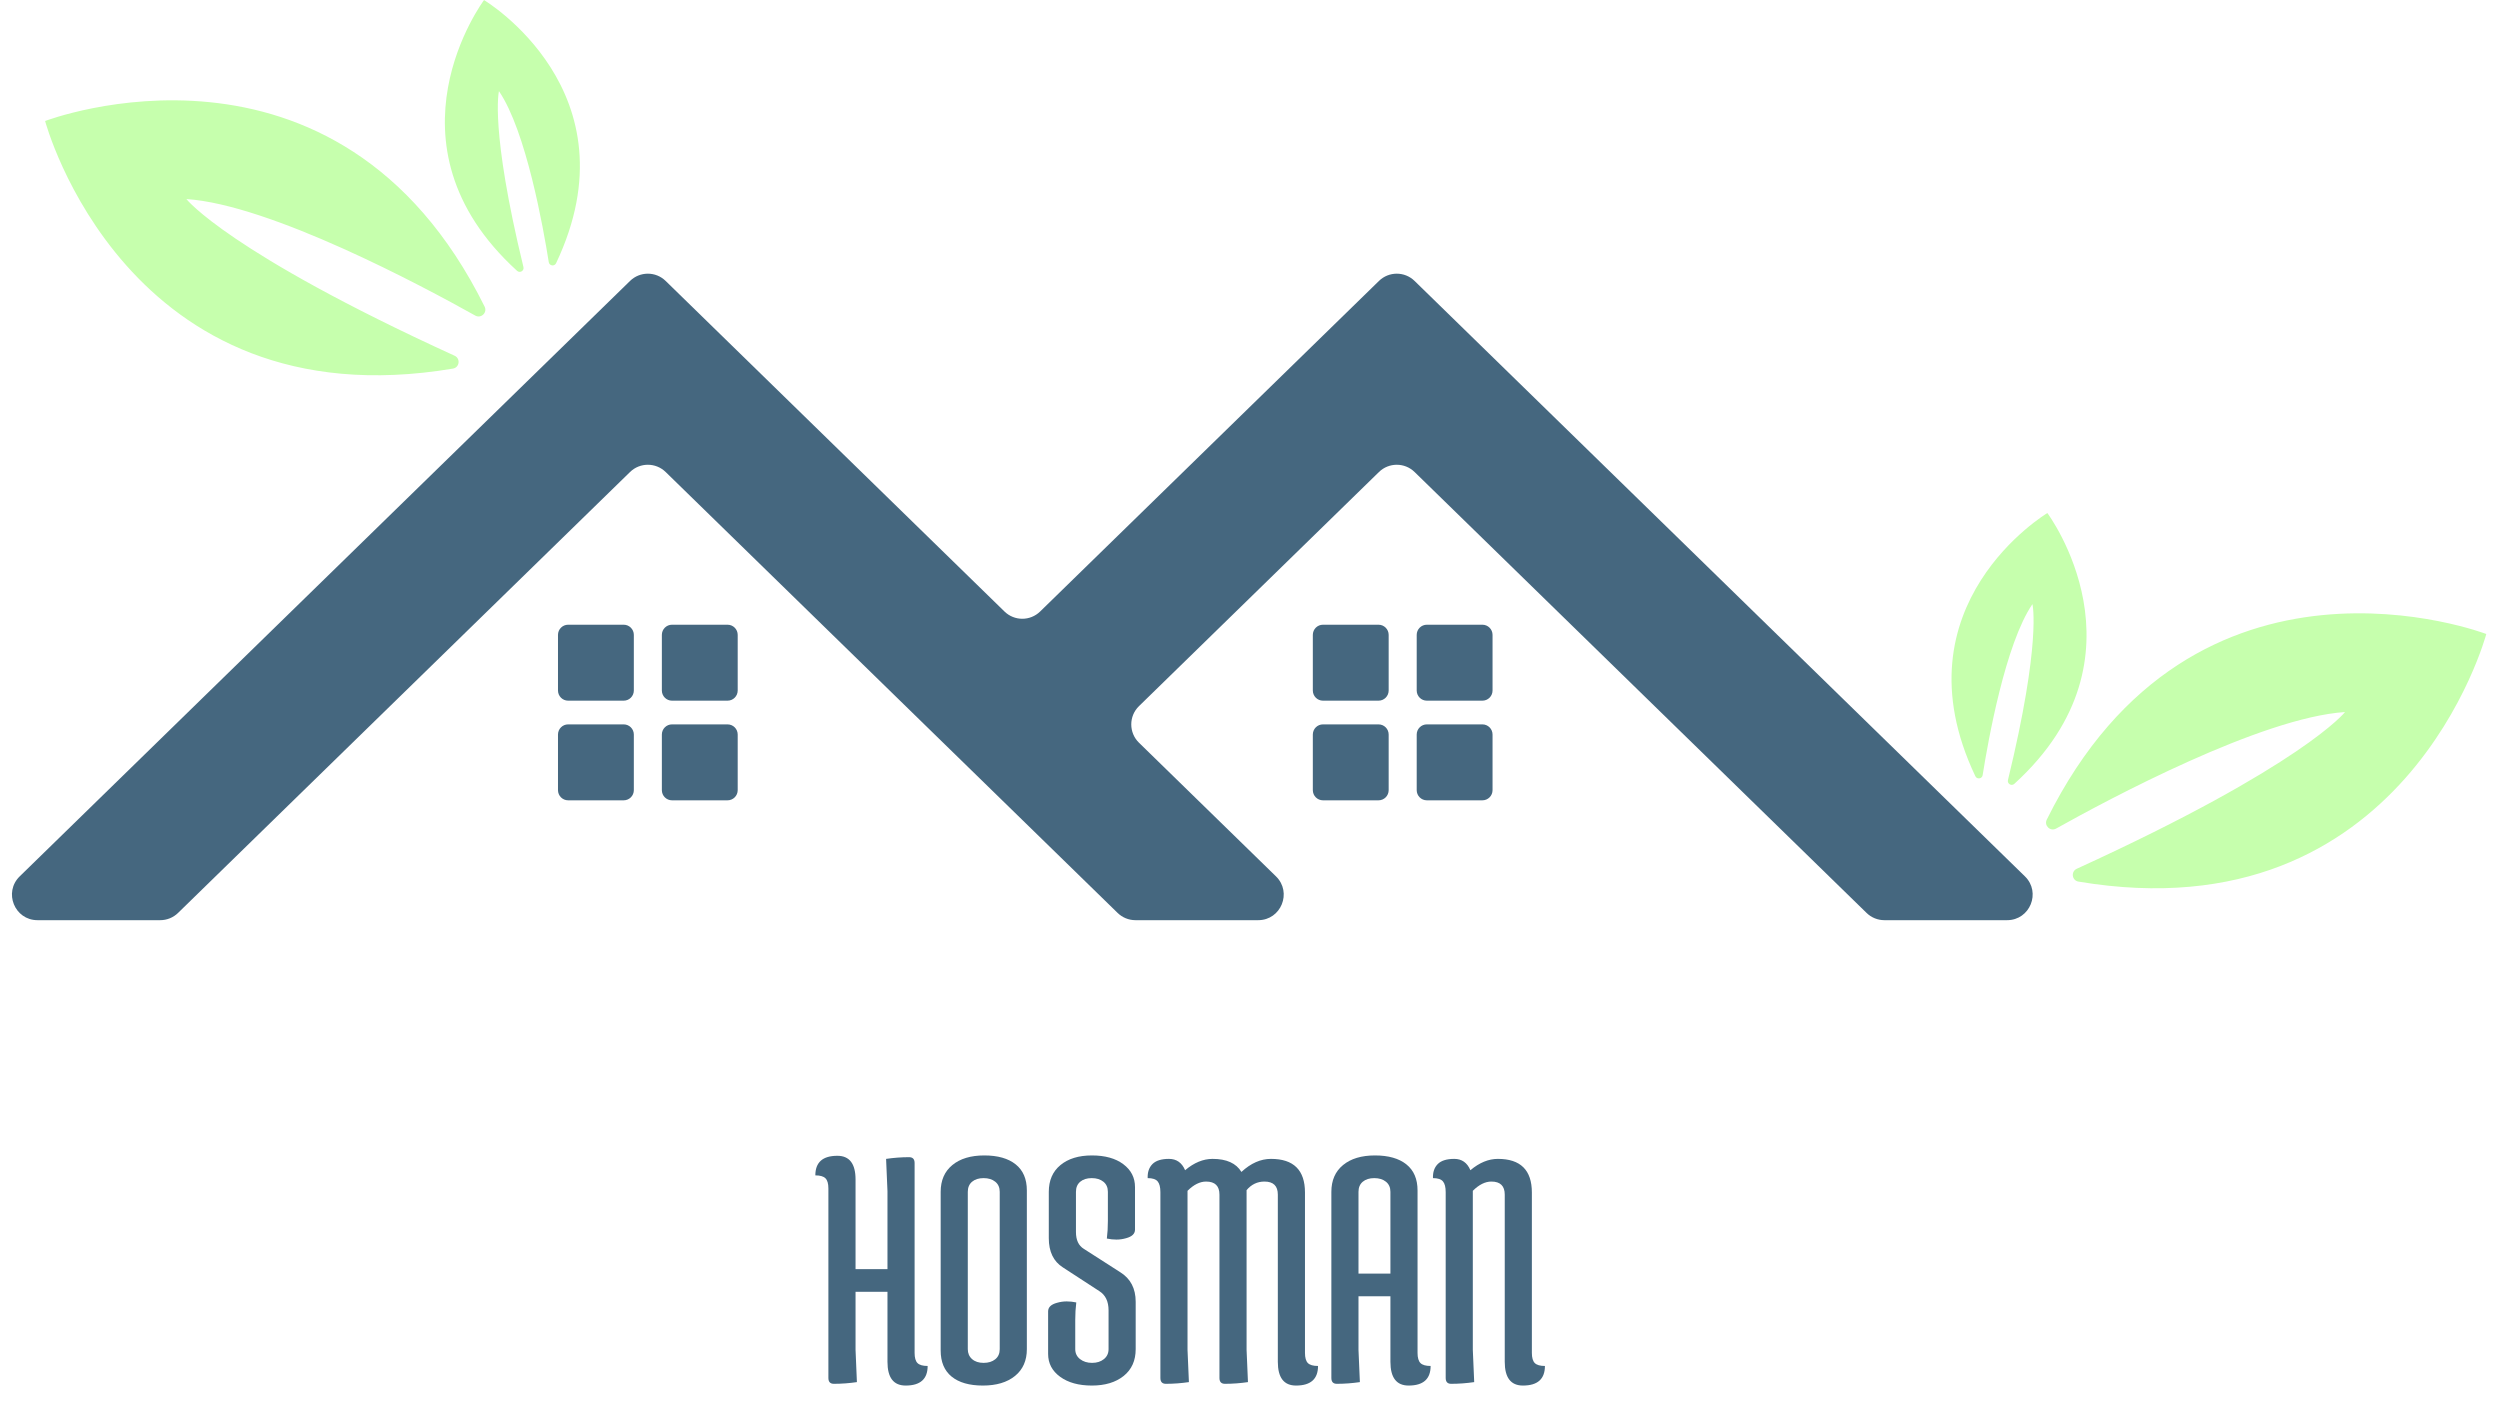
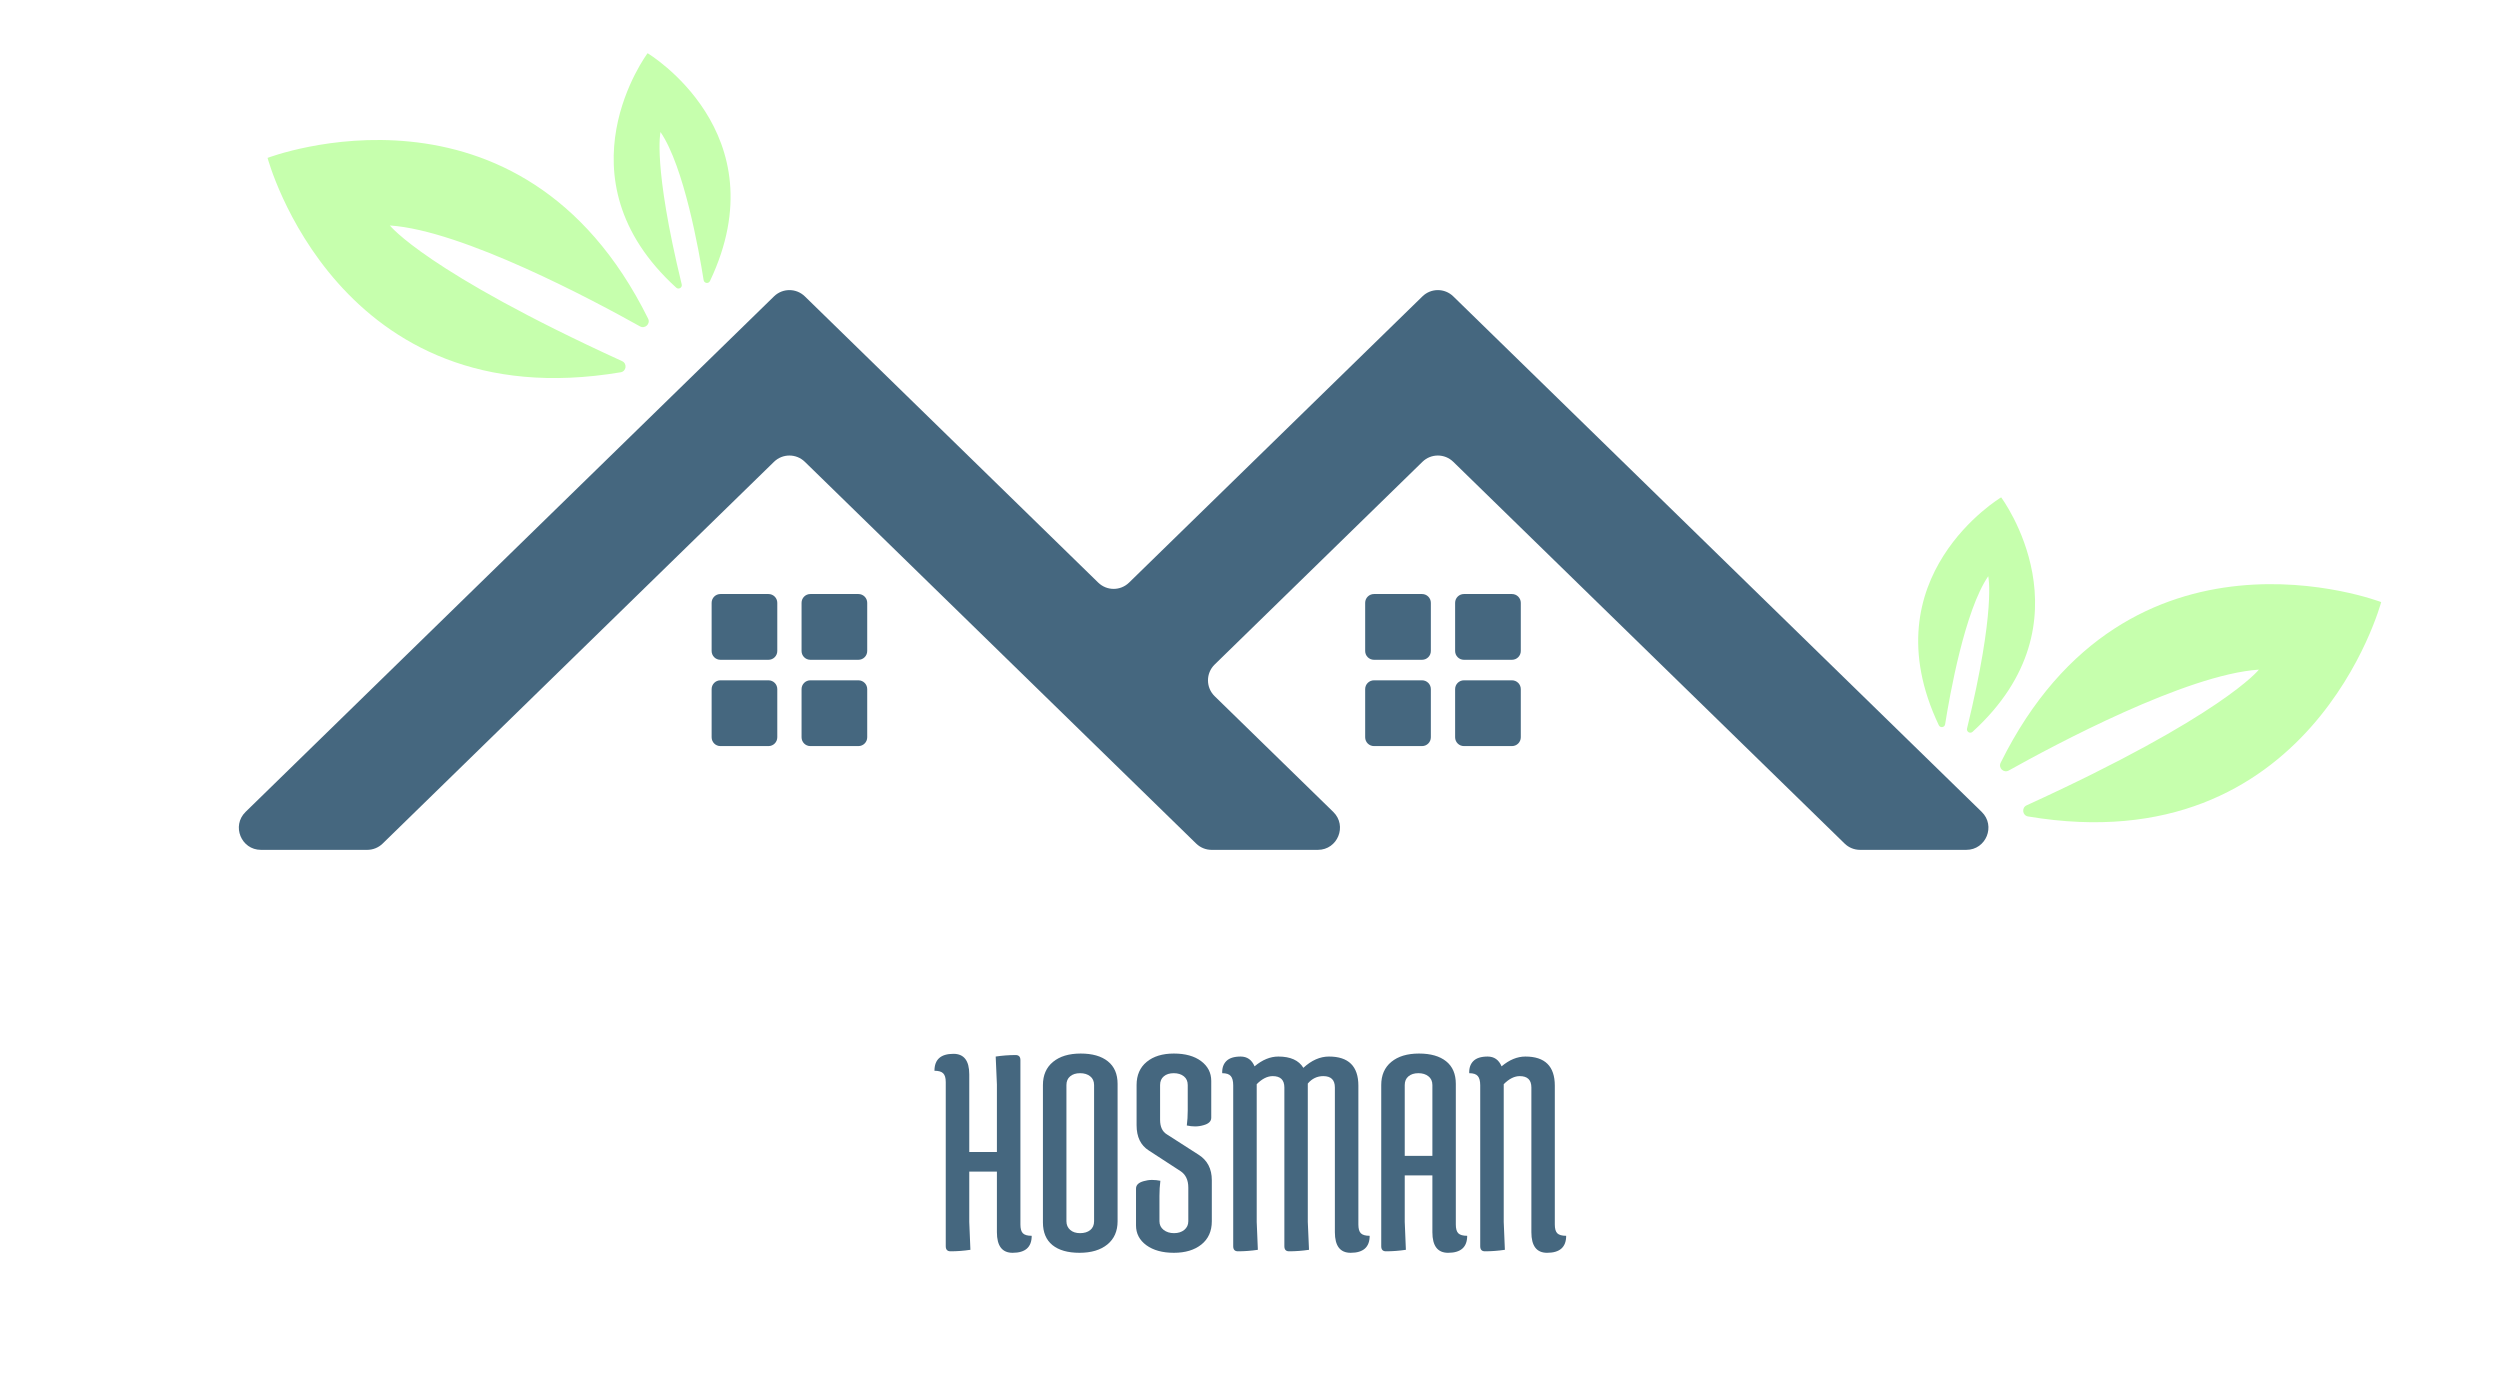
- <svg xmlns="http://www.w3.org/2000/svg" width="1920" zoomAndPan="magnify" viewBox="0 0 1440 810" height="1080" preserveAspectRatio="xMidYMid meet" version="1.0">
+ <svg xmlns="http://www.w3.org/2000/svg" width="729" zoomAndPan="magnify" viewBox="0 0 546.75 302.25" height="403" preserveAspectRatio="xMidYMid meet" version="1.0">
  <defs>
    <g />
-     <clipPath id="3ed613ddba">
-       <path d="M 25 0 L 1432.789 0 L 1432.789 512 L 25 512 Z M 25 0 " clip-rule="nonzero" />
+     <clipPath id="f8104dc8c7">
+       <path d="M 58 11.621 L 520.992 11.621 L 520.992 180 L 58 180 Z M 58 11.621 " clip-rule="nonzero" />
    </clipPath>
  </defs>
-   <g clip-path="url(#3ed613ddba)">
-     <path fill="#c6ffad" d="M 1142.008 446.488 C 1145.121 426.832 1155.07 370.793 1170.691 347.973 C 1170.691 347.973 1175.949 369.582 1156.582 449.312 C 1156.062 451.449 1158.621 452.98 1160.242 451.504 C 1241.027 377.965 1179.281 295.52 1179.281 295.52 C 1179.281 295.52 1090.902 348.344 1137.797 447.094 C 1138.73 449.066 1141.664 448.652 1142.008 446.488 Z M 1184.332 477.25 C 1214.699 460.254 1302.48 413.312 1350.742 410.133 C 1350.742 410.133 1326.75 440.77 1196.223 500.406 C 1192.73 502.004 1193.391 507.172 1197.188 507.801 C 1385.676 539.473 1432.102 365.188 1432.102 365.188 C 1432.102 365.188 1263.844 300.602 1178.938 472.109 C 1177.246 475.539 1180.988 479.121 1184.332 477.25 Z M 320.297 151.617 C 367.191 52.867 278.805 0.043 278.805 0.043 C 278.805 0.043 217.066 82.488 297.848 156.012 C 299.473 157.488 302.027 155.973 301.504 153.836 C 282.133 74.094 287.395 52.496 287.395 52.496 C 303.016 75.305 312.973 131.344 316.086 151 C 316.426 153.16 319.355 153.59 320.297 151.617 Z M 273.758 181.773 C 243.391 164.781 155.605 117.824 107.355 114.656 C 107.355 114.656 131.336 145.277 261.867 204.91 C 265.363 206.512 264.691 211.68 260.902 212.312 C 72.418 243.996 25.984 69.695 25.984 69.695 C 25.984 69.695 194.242 5.129 279.148 176.633 C 280.848 180.066 277.094 183.637 273.758 181.773 " fill-opacity="1" fill-rule="nonzero" />
+   <g clip-path="url(#f8104dc8c7)">
+     <path fill="#c6ffad" d="M 425.398 158.402 C 426.422 151.938 429.695 133.516 434.828 126.016 C 434.828 126.016 436.559 133.117 430.191 159.328 C 430.02 160.031 430.859 160.535 431.395 160.051 C 457.953 135.875 437.652 108.77 437.652 108.77 C 437.652 108.77 408.598 126.137 424.016 158.602 C 424.324 159.25 425.285 159.113 425.398 158.402 Z M 439.312 168.512 C 449.297 162.926 478.156 147.496 494.02 146.449 C 494.02 146.449 486.133 156.52 443.223 176.125 C 442.074 176.652 442.293 178.352 443.539 178.559 C 505.504 188.969 520.766 131.676 520.766 131.676 C 520.766 131.676 465.453 110.441 437.539 166.824 C 436.984 167.949 438.215 169.129 439.312 168.512 Z M 155.27 61.465 C 170.684 29 141.629 11.637 141.629 11.637 C 141.629 11.637 121.332 38.738 147.887 62.91 C 148.422 63.395 149.262 62.898 149.09 62.195 C 142.723 35.98 144.453 28.879 144.453 28.879 C 149.586 36.379 152.859 54.801 153.883 61.262 C 153.996 61.973 154.957 62.113 155.27 61.465 Z M 139.969 71.379 C 129.984 65.793 101.129 50.355 85.266 49.312 C 85.266 49.312 93.148 59.379 136.059 78.984 C 137.211 79.512 136.988 81.211 135.742 81.418 C 73.781 91.832 58.516 34.531 58.516 34.531 C 58.516 34.531 113.828 13.309 141.742 69.688 C 142.301 70.816 141.066 71.988 139.969 71.379 " fill-opacity="1" fill-rule="nonzero" />
  </g>
-   <path fill="#45677f" d="M 859.707 455.129 L 859.707 423.102 C 859.707 419.859 857.078 417.242 853.859 417.242 L 821.867 417.242 C 818.637 417.242 816.02 419.859 816.02 423.102 L 816.02 455.129 C 816.02 458.367 818.637 460.984 821.867 460.984 L 853.859 460.984 C 857.078 460.984 859.707 458.367 859.707 455.129 Z M 799.871 455.129 L 799.871 423.102 C 799.871 419.859 797.258 417.242 794.023 417.242 L 762.035 417.242 C 758.801 417.242 756.188 419.859 756.188 423.102 L 756.188 455.129 C 756.188 458.367 758.801 460.984 762.035 460.984 L 794.023 460.984 C 797.258 460.984 799.871 458.367 799.871 455.129 Z M 859.707 397.727 L 859.707 365.695 C 859.707 362.461 857.078 359.836 853.859 359.836 L 821.867 359.836 C 818.637 359.836 816.02 362.461 816.02 365.695 L 816.02 397.727 C 816.02 400.965 818.637 403.586 821.867 403.586 L 853.859 403.586 C 857.078 403.586 859.707 400.965 859.707 397.727 Z M 799.871 397.727 L 799.871 365.695 C 799.871 362.461 797.258 359.836 794.023 359.836 L 762.035 359.836 C 758.801 359.836 756.188 362.461 756.188 365.695 L 756.188 397.727 C 756.188 400.965 758.801 403.586 762.035 403.586 L 794.023 403.586 C 797.258 403.586 799.871 400.965 799.871 397.727 Z M 424.914 455.129 L 424.914 423.102 C 424.914 419.859 422.297 417.242 419.062 417.242 L 387.074 417.242 C 383.848 417.242 381.23 419.859 381.23 423.102 L 381.23 455.129 C 381.23 458.367 383.848 460.984 387.074 460.984 L 419.062 460.984 C 422.297 460.984 424.914 458.367 424.914 455.129 Z M 365.09 455.129 L 365.09 423.102 C 365.09 419.859 362.469 417.242 359.238 417.242 L 327.246 417.242 C 324.023 417.242 321.402 419.859 321.402 423.102 L 321.402 455.129 C 321.402 458.367 324.023 460.984 327.246 460.984 L 359.238 460.984 C 362.469 460.984 365.09 458.367 365.09 455.129 Z M 424.914 397.727 L 424.914 365.695 C 424.914 362.461 422.297 359.836 419.062 359.836 L 387.074 359.836 C 383.848 359.836 381.23 362.461 381.23 365.695 L 381.23 397.727 C 381.23 400.965 383.848 403.586 387.074 403.586 L 419.062 403.586 C 422.297 403.586 424.914 400.965 424.914 397.727 Z M 365.09 397.727 L 365.09 365.695 C 365.09 362.461 362.469 359.836 359.238 359.836 L 327.246 359.836 C 324.023 359.836 321.402 362.461 321.402 365.695 L 321.402 397.727 C 321.402 400.965 324.023 403.586 327.246 403.586 L 359.238 403.586 C 362.469 403.586 365.09 400.965 365.09 397.727 Z M 814.793 161.816 L 1166.355 504.785 C 1175.789 513.992 1169.277 530.02 1156.105 530.02 L 1085.379 530.02 C 1081.559 530.02 1077.879 528.52 1075.145 525.844 L 814.793 271.867 C 809.082 266.312 799.996 266.312 794.285 271.867 L 656.047 406.738 C 650.133 412.5 650.133 422.023 656.047 427.801 L 734.961 504.785 C 744.406 513.992 737.895 530.02 724.723 530.02 L 654 530.02 C 650.172 530.02 646.492 528.52 643.75 525.844 L 588.848 472.285 L 532.445 417.27 L 383.406 271.867 C 377.703 266.312 368.609 266.312 362.91 271.867 L 102.559 525.844 C 99.816 528.52 96.141 530.02 92.312 530.02 L 21.594 530.02 C 8.422 530.02 1.91 513.992 11.352 504.785 L 362.91 161.816 C 368.609 156.25 377.703 156.25 383.406 161.816 L 578.605 352.246 C 584.305 357.797 593.395 357.797 599.094 352.246 L 794.285 161.816 C 799.996 156.25 809.082 156.25 814.793 161.816 " fill-opacity="1" fill-rule="nonzero" />
+   <path fill="#45677f" d="M 332.598 161.242 L 332.598 150.711 C 332.598 149.648 331.73 148.785 330.672 148.785 L 320.156 148.785 C 319.094 148.785 318.234 149.648 318.234 150.711 L 318.234 161.242 C 318.234 162.309 319.094 163.168 320.156 163.168 L 330.672 163.168 C 331.73 163.168 332.598 162.309 332.598 161.242 Z M 312.926 161.242 L 312.926 150.711 C 312.926 149.648 312.066 148.785 311.004 148.785 L 300.488 148.785 C 299.422 148.785 298.562 149.648 298.562 150.711 L 298.562 161.242 C 298.562 162.309 299.422 163.168 300.488 163.168 L 311.004 163.168 C 312.066 163.168 312.926 162.309 312.926 161.242 Z M 332.598 142.371 L 332.598 131.84 C 332.598 130.777 331.73 129.914 330.672 129.914 L 320.156 129.914 C 319.094 129.914 318.234 130.777 318.234 131.84 L 318.234 142.371 C 318.234 143.434 319.094 144.297 320.156 144.297 L 330.672 144.297 C 331.73 144.297 332.598 143.434 332.598 142.371 Z M 312.926 142.371 L 312.926 131.84 C 312.926 130.777 312.066 129.914 311.004 129.914 L 300.488 129.914 C 299.422 129.914 298.562 130.777 298.562 131.84 L 298.562 142.371 C 298.562 143.434 299.422 144.297 300.488 144.297 L 311.004 144.297 C 312.066 144.297 312.926 143.434 312.926 142.371 Z M 189.66 161.242 L 189.66 150.711 C 189.66 149.648 188.801 148.785 187.738 148.785 L 177.219 148.785 C 176.16 148.785 175.301 149.648 175.301 150.711 L 175.301 161.242 C 175.301 162.309 176.16 163.168 177.219 163.168 L 187.738 163.168 C 188.801 163.168 189.66 162.309 189.66 161.242 Z M 169.992 161.242 L 169.992 150.711 C 169.992 149.648 169.133 148.785 168.07 148.785 L 157.555 148.785 C 156.492 148.785 155.633 149.648 155.633 150.711 L 155.633 161.242 C 155.633 162.309 156.492 163.168 157.555 163.168 L 168.07 163.168 C 169.133 163.168 169.992 162.309 169.992 161.242 Z M 189.66 142.371 L 189.66 131.84 C 189.66 130.777 188.801 129.914 187.738 129.914 L 177.219 129.914 C 176.16 129.914 175.301 130.777 175.301 131.84 L 175.301 142.371 C 175.301 143.434 176.16 144.297 177.219 144.297 L 187.738 144.297 C 188.801 144.297 189.66 143.434 189.66 142.371 Z M 169.992 142.371 L 169.992 131.84 C 169.992 130.777 169.133 129.914 168.07 129.914 L 157.555 129.914 C 156.492 129.914 155.633 130.777 155.633 131.84 L 155.633 142.371 C 155.633 143.434 156.492 144.297 157.555 144.297 L 168.07 144.297 C 169.133 144.297 169.992 143.434 169.992 142.371 Z M 317.828 64.816 L 433.406 177.566 C 436.504 180.594 434.363 185.863 430.035 185.863 L 406.785 185.863 C 405.527 185.863 404.316 185.367 403.418 184.488 L 317.828 100.996 C 315.953 99.168 312.965 99.168 311.09 100.996 L 265.645 145.332 C 263.699 147.227 263.699 150.359 265.645 152.258 L 291.586 177.566 C 294.691 180.594 292.551 185.863 288.219 185.863 L 264.969 185.863 C 263.711 185.863 262.504 185.367 261.602 184.488 L 243.551 166.883 L 225.012 148.797 L 176.016 100.996 C 174.141 99.168 171.152 99.168 169.277 100.996 L 83.688 184.488 C 82.789 185.367 81.578 185.863 80.32 185.863 L 57.07 185.863 C 52.742 185.863 50.602 180.594 53.703 177.566 L 169.277 64.816 C 171.152 62.988 174.141 62.988 176.016 64.816 L 240.184 127.418 C 242.059 129.246 245.047 129.246 246.922 127.418 L 311.09 64.816 C 312.965 62.988 315.953 62.988 317.828 64.816 " fill-opacity="1" fill-rule="nonzero" />
  <g fill="#45677f" fill-opacity="1">
-     <g transform="translate(468.6541, 796.0949)">
+     <g transform="translate(204.0396, 273.3316)">
      <g>
-         <path d="M 8.5 -2.375 L 8.5 -111.562 C 8.5 -114.332 7.938 -116.273 6.812 -117.391 C 5.695 -118.516 3.754 -119.078 0.984 -119.078 C 0.984 -126.598 5.207 -130.359 13.656 -130.359 C 20.645 -130.359 24.141 -125.805 24.141 -116.703 L 24.141 -65.078 L 42.531 -65.078 L 42.531 -109.984 L 41.734 -128.578 C 46.223 -129.234 50.641 -129.562 54.984 -129.562 C 57.098 -129.562 58.156 -128.441 58.156 -126.203 L 58.156 -16.812 C 58.156 -14.039 58.711 -12.094 59.828 -10.969 C 60.953 -9.852 62.898 -9.297 65.672 -9.297 C 65.672 -1.773 61.453 1.984 53.016 1.984 C 46.023 1.984 42.531 -2.566 42.531 -11.672 L 42.531 -52.031 L 24.141 -52.031 L 24.141 -18.594 L 24.922 0 C 20.441 0.656 16.023 0.984 11.672 0.984 C 9.555 0.984 8.5 -0.133 8.5 -2.375 Z M 8.5 -2.375 " />
+         <path d="M 2.797 -0.781 L 2.797 -36.672 C 2.797 -37.586 2.609 -38.227 2.234 -38.594 C 1.867 -38.969 1.234 -39.156 0.328 -39.156 C 0.328 -41.625 1.711 -42.859 4.484 -42.859 C 6.785 -42.859 7.938 -41.363 7.938 -38.375 L 7.938 -21.391 L 13.984 -21.391 L 13.984 -36.156 L 13.719 -42.266 C 15.195 -42.484 16.648 -42.594 18.078 -42.594 C 18.773 -42.594 19.125 -42.223 19.125 -41.484 L 19.125 -5.531 C 19.125 -4.613 19.305 -3.973 19.672 -3.609 C 20.035 -3.242 20.676 -3.062 21.594 -3.062 C 21.594 -0.582 20.203 0.656 17.422 0.656 C 15.129 0.656 13.984 -0.844 13.984 -3.844 L 13.984 -17.109 L 7.938 -17.109 L 7.938 -6.109 L 8.188 0 C 6.719 0.219 5.27 0.328 3.844 0.328 C 3.145 0.328 2.797 -0.039 2.797 -0.781 Z M 2.797 -0.781 " />
      </g>
    </g>
  </g>
  <g fill="#45677f" fill-opacity="1">
-     <g transform="translate(535.2956, 796.0949)">
+     <g transform="translate(225.9475, 273.3316)">
      <g>
-         <path d="M 6.531 -18.203 L 6.531 -109.594 C 6.531 -116.188 8.77 -121.328 13.25 -125.016 C 17.738 -128.711 23.875 -130.562 31.656 -130.562 C 39.438 -130.562 45.469 -128.844 49.75 -125.406 C 54.031 -121.977 56.172 -116.969 56.172 -110.375 L 56.172 -18.984 C 56.172 -12.391 53.895 -7.242 49.344 -3.547 C 44.801 0.141 38.641 1.984 30.859 1.984 C 23.078 1.984 17.078 0.27 12.859 -3.156 C 8.641 -6.594 6.531 -11.609 6.531 -18.203 Z M 22.156 -109.594 L 22.156 -18.984 C 22.156 -16.609 22.977 -14.695 24.625 -13.25 C 26.27 -11.801 28.477 -11.078 31.25 -11.078 C 34.02 -11.078 36.258 -11.77 37.969 -13.156 C 39.688 -14.539 40.547 -16.484 40.547 -18.984 L 40.547 -109.594 C 40.547 -112.094 39.688 -114.035 37.969 -115.422 C 36.258 -116.805 34.02 -117.5 31.25 -117.5 C 28.477 -117.5 26.27 -116.805 24.625 -115.422 C 22.977 -114.035 22.156 -112.094 22.156 -109.594 Z M 22.156 -109.594 " />
+         <path d="M 2.141 -5.984 L 2.141 -36.031 C 2.141 -38.195 2.875 -39.883 4.344 -41.094 C 5.82 -42.312 7.836 -42.922 10.391 -42.922 C 12.953 -42.922 14.938 -42.352 16.344 -41.219 C 17.758 -40.094 18.469 -38.445 18.469 -36.281 L 18.469 -6.25 C 18.469 -4.07 17.719 -2.375 16.219 -1.156 C 14.727 0.051 12.703 0.656 10.141 0.656 C 7.586 0.656 5.613 0.094 4.219 -1.031 C 2.832 -2.164 2.141 -3.816 2.141 -5.984 Z M 7.281 -36.031 L 7.281 -6.25 C 7.281 -5.469 7.551 -4.836 8.094 -4.359 C 8.633 -3.879 9.359 -3.641 10.266 -3.641 C 11.18 -3.641 11.922 -3.863 12.484 -4.312 C 13.047 -4.77 13.328 -5.414 13.328 -6.25 L 13.328 -36.031 C 13.328 -36.852 13.047 -37.488 12.484 -37.938 C 11.922 -38.395 11.18 -38.625 10.266 -38.625 C 9.359 -38.625 8.633 -38.395 8.094 -37.938 C 7.551 -37.488 7.281 -36.852 7.281 -36.031 Z M 7.281 -36.031 " />
      </g>
    </g>
  </g>
  <g fill="#45677f" fill-opacity="1">
-     <g transform="translate(597.9822, 796.0949)">
+     <g transform="translate(246.5552, 273.3316)">
      <g>
-         <path d="M 6.125 -82.891 L 6.125 -109.594 C 6.125 -116.188 8.363 -121.328 12.844 -125.016 C 17.332 -128.711 23.367 -130.562 30.953 -130.562 C 38.535 -130.562 44.566 -128.879 49.047 -125.516 C 53.535 -122.148 55.781 -117.766 55.781 -112.359 L 55.781 -87.828 C 55.781 -85.453 54.066 -83.805 50.641 -82.891 C 48.797 -82.359 46.945 -82.094 45.094 -82.094 C 43.25 -82.094 41.406 -82.289 39.562 -82.688 C 39.957 -85.852 40.156 -89.219 40.156 -92.781 L 40.156 -109.594 C 40.156 -112.094 39.297 -114.035 37.578 -115.422 C 35.867 -116.805 33.629 -117.5 30.859 -117.5 C 28.086 -117.5 25.879 -116.805 24.234 -115.422 C 22.586 -114.035 21.766 -112.094 21.766 -109.594 L 21.766 -86.438 C 21.766 -81.82 23.281 -78.594 26.312 -76.75 L 47.281 -63.297 C 53.207 -59.609 56.172 -53.938 56.172 -46.281 L 56.172 -18.984 C 56.172 -12.391 53.863 -7.242 49.25 -3.547 C 44.633 0.141 38.535 1.984 30.953 1.984 C 23.367 1.984 17.27 0.301 12.656 -3.062 C 8.039 -6.426 5.734 -10.812 5.734 -16.219 L 5.734 -40.75 C 5.734 -43.125 7.445 -44.77 10.875 -45.688 C 12.727 -46.219 14.578 -46.484 16.422 -46.484 C 18.266 -46.484 20.109 -46.285 21.953 -45.891 C 21.555 -42.723 21.359 -39.359 21.359 -35.797 L 21.359 -18.984 C 21.359 -16.609 22.281 -14.695 24.125 -13.25 C 25.977 -11.801 28.285 -11.078 31.047 -11.078 C 33.816 -11.078 36.094 -11.801 37.875 -13.25 C 39.656 -14.695 40.547 -16.609 40.547 -18.984 L 40.547 -41.344 C 40.547 -46.488 38.766 -50.18 35.203 -52.422 L 14.25 -66.062 C 8.832 -69.5 6.125 -75.109 6.125 -82.891 Z M 6.125 -82.891 " />
+         <path d="M 2.016 -27.25 L 2.016 -36.031 C 2.016 -38.195 2.75 -39.883 4.219 -41.094 C 5.695 -42.312 7.68 -42.922 10.172 -42.922 C 12.672 -42.922 14.656 -42.367 16.125 -41.266 C 17.602 -40.16 18.344 -38.719 18.344 -36.938 L 18.344 -28.875 C 18.344 -28.094 17.773 -27.551 16.641 -27.25 C 16.035 -27.07 15.43 -26.984 14.828 -26.984 C 14.223 -26.984 13.613 -27.051 13 -27.188 C 13.133 -28.227 13.203 -29.332 13.203 -30.5 L 13.203 -36.031 C 13.203 -36.852 12.922 -37.488 12.359 -37.938 C 11.797 -38.395 11.055 -38.625 10.141 -38.625 C 9.234 -38.625 8.508 -38.395 7.969 -37.938 C 7.426 -37.488 7.156 -36.852 7.156 -36.031 L 7.156 -28.422 C 7.156 -26.898 7.656 -25.836 8.656 -25.234 L 15.547 -20.812 C 17.492 -19.594 18.469 -17.727 18.469 -15.219 L 18.469 -6.25 C 18.469 -4.07 17.707 -2.375 16.188 -1.156 C 14.676 0.051 12.672 0.656 10.172 0.656 C 7.68 0.656 5.676 0.102 4.156 -1 C 2.645 -2.113 1.891 -3.555 1.891 -5.328 L 1.891 -13.391 C 1.891 -14.172 2.453 -14.711 3.578 -15.016 C 4.18 -15.191 4.785 -15.281 5.391 -15.281 C 6.004 -15.281 6.613 -15.219 7.219 -15.094 C 7.082 -14.051 7.016 -12.941 7.016 -11.766 L 7.016 -6.25 C 7.016 -5.469 7.316 -4.836 7.922 -4.359 C 8.535 -3.879 9.297 -3.641 10.203 -3.641 C 11.117 -3.641 11.867 -3.879 12.453 -4.359 C 13.035 -4.836 13.328 -5.469 13.328 -6.25 L 13.328 -13.594 C 13.328 -15.281 12.742 -16.492 11.578 -17.234 L 4.688 -21.719 C 2.906 -22.844 2.016 -24.688 2.016 -27.25 Z M 2.016 -27.25 " />
      </g>
    </g>
  </g>
  <g fill="#45677f" fill-opacity="1">
-     <g transform="translate(660.0755, 796.0949)">
+     <g transform="translate(266.968, 273.3316)">
      <g>
-         <path d="M 34.625 -115.516 C 31.062 -115.516 27.5 -113.738 23.938 -110.188 L 23.938 -18.594 L 24.734 0 C 20.242 0.656 15.82 0.984 11.469 0.984 C 9.363 0.984 8.312 -0.133 8.312 -2.375 L 8.312 -109.391 C 8.312 -112.297 7.781 -114.375 6.719 -115.625 C 5.664 -116.875 3.754 -117.5 0.984 -117.5 C 0.859 -120.926 1.781 -123.629 3.75 -125.609 C 5.727 -127.586 8.895 -128.578 13.25 -128.578 C 17.602 -128.578 20.703 -126.398 22.547 -122.047 C 27.691 -126.398 32.969 -128.578 38.375 -128.578 C 46.414 -128.578 51.953 -126.07 54.984 -121.062 C 60.398 -126.07 66.07 -128.578 72 -128.578 C 85.062 -128.578 91.594 -122.113 91.594 -109.188 L 91.594 -16.812 C 91.594 -14.039 92.148 -12.094 93.266 -10.969 C 94.391 -9.852 96.336 -9.297 99.109 -9.297 C 99.109 -1.773 94.883 1.984 86.438 1.984 C 79.445 1.984 75.953 -2.566 75.953 -11.672 L 75.953 -108 C 75.953 -113.008 73.383 -115.516 68.25 -115.516 C 64.156 -115.516 60.723 -113.867 57.953 -110.578 L 57.953 -18.594 L 58.75 0 C 54.27 0.656 49.852 0.984 45.5 0.984 C 43.383 0.984 42.328 -0.133 42.328 -2.375 L 42.328 -108 C 42.328 -113.008 39.758 -115.516 34.625 -115.516 Z M 34.625 -115.516 " />
+         <path d="M 11.375 -37.984 C 10.207 -37.984 9.039 -37.395 7.875 -36.219 L 7.875 -6.109 L 8.125 0 C 6.656 0.219 5.203 0.328 3.766 0.328 C 3.078 0.328 2.734 -0.039 2.734 -0.781 L 2.734 -35.969 C 2.734 -36.914 2.555 -37.594 2.203 -38 C 1.859 -38.414 1.234 -38.625 0.328 -38.625 C 0.285 -39.75 0.586 -40.633 1.234 -41.281 C 1.891 -41.938 2.93 -42.266 4.359 -42.266 C 5.785 -42.266 6.801 -41.551 7.406 -40.125 C 9.102 -41.551 10.836 -42.266 12.609 -42.266 C 15.254 -42.266 17.078 -41.441 18.078 -39.797 C 19.859 -41.441 21.723 -42.266 23.672 -42.266 C 27.961 -42.266 30.109 -40.141 30.109 -35.891 L 30.109 -5.531 C 30.109 -4.613 30.289 -3.973 30.656 -3.609 C 31.031 -3.242 31.672 -3.062 32.578 -3.062 C 32.578 -0.582 31.191 0.656 28.422 0.656 C 26.117 0.656 24.969 -0.844 24.969 -3.844 L 24.969 -35.5 C 24.969 -37.156 24.125 -37.984 22.438 -37.984 C 21.094 -37.984 19.961 -37.441 19.047 -36.359 L 19.047 -6.109 L 19.312 0 C 17.844 0.219 16.391 0.328 14.953 0.328 C 14.266 0.328 13.922 -0.039 13.922 -0.781 L 13.922 -35.5 C 13.922 -37.156 13.07 -37.984 11.375 -37.984 Z M 11.375 -37.984 " />
      </g>
    </g>
  </g>
  <g fill="#45677f" fill-opacity="1">
-     <g transform="translate(759.7412, 796.0949)">
+     <g transform="translate(299.7323, 273.3316)">
      <g>
-         <path d="M 7.125 -2.375 L 7.125 -109.594 C 7.125 -116.188 9.363 -121.328 13.844 -125.016 C 18.332 -128.711 24.469 -130.562 32.25 -130.562 C 40.031 -130.562 46.062 -128.844 50.344 -125.406 C 54.625 -121.977 56.766 -116.969 56.766 -110.375 L 56.766 -16.812 C 56.766 -14.039 57.328 -12.094 58.453 -10.969 C 59.578 -9.852 61.523 -9.297 64.297 -9.297 C 64.297 -1.773 60.07 1.984 51.625 1.984 C 44.633 1.984 41.141 -2.566 41.141 -11.672 L 41.141 -49.453 L 22.75 -49.453 L 22.75 -18.594 L 23.547 0 C 19.055 0.656 14.633 0.984 10.281 0.984 C 8.176 0.984 7.125 -0.133 7.125 -2.375 Z M 22.75 -109.594 L 22.75 -62.516 L 41.141 -62.516 L 41.141 -109.594 C 41.141 -112.094 40.281 -114.035 38.562 -115.422 C 36.852 -116.805 34.613 -117.5 31.844 -117.5 C 29.07 -117.5 26.863 -116.805 25.219 -115.422 C 23.57 -114.035 22.75 -112.094 22.75 -109.594 Z M 22.75 -109.594 " />
+         <path d="M 2.344 -0.781 L 2.344 -36.031 C 2.344 -38.195 3.078 -39.883 4.547 -41.094 C 6.023 -42.312 8.039 -42.922 10.594 -42.922 C 13.156 -42.922 15.141 -42.352 16.547 -41.219 C 17.953 -40.094 18.656 -38.445 18.656 -36.281 L 18.656 -5.531 C 18.656 -4.613 18.836 -3.973 19.203 -3.609 C 19.578 -3.242 20.223 -3.062 21.141 -3.062 C 21.141 -0.582 19.75 0.656 16.969 0.656 C 14.676 0.656 13.531 -0.844 13.531 -3.844 L 13.531 -16.266 L 7.484 -16.266 L 7.484 -6.109 L 7.734 0 C 6.266 0.219 4.812 0.328 3.375 0.328 C 2.688 0.328 2.344 -0.039 2.344 -0.781 Z M 7.484 -36.031 L 7.484 -20.547 L 13.531 -20.547 L 13.531 -36.031 C 13.531 -36.852 13.242 -37.488 12.672 -37.938 C 12.109 -38.395 11.375 -38.625 10.469 -38.625 C 9.562 -38.625 8.836 -38.395 8.297 -37.938 C 7.754 -37.488 7.484 -36.852 7.484 -36.031 Z M 7.484 -36.031 " />
      </g>
    </g>
  </g>
  <g fill="#45677f" fill-opacity="1">
-     <g transform="translate(824.4052, 796.0949)">
+     <g transform="translate(320.9901, 273.3316)">
      <g>
-         <path d="M 34.625 -115.516 C 31.062 -115.516 27.5 -113.738 23.938 -110.188 L 23.938 -18.594 L 24.734 0 C 20.242 0.656 15.82 0.984 11.469 0.984 C 9.363 0.984 8.312 -0.133 8.312 -2.375 L 8.312 -109.391 C 8.312 -112.297 7.781 -114.375 6.719 -115.625 C 5.664 -116.875 3.754 -117.5 0.984 -117.5 C 0.859 -120.926 1.781 -123.629 3.75 -125.609 C 5.727 -127.586 8.895 -128.578 13.25 -128.578 C 17.602 -128.578 20.703 -126.398 22.547 -122.047 C 27.691 -126.398 32.969 -128.578 38.375 -128.578 C 51.426 -128.578 57.953 -122.113 57.953 -109.188 L 57.953 -16.812 C 57.953 -14.039 58.516 -12.094 59.641 -10.969 C 60.766 -9.852 62.707 -9.297 65.469 -9.297 C 65.469 -1.773 61.25 1.984 52.812 1.984 C 45.82 1.984 42.328 -2.566 42.328 -11.672 L 42.328 -108 C 42.328 -113.008 39.758 -115.516 34.625 -115.516 Z M 34.625 -115.516 " />
+         <path d="M 11.375 -37.984 C 10.207 -37.984 9.039 -37.395 7.875 -36.219 L 7.875 -6.109 L 8.125 0 C 6.656 0.219 5.203 0.328 3.766 0.328 C 3.078 0.328 2.734 -0.039 2.734 -0.781 L 2.734 -35.969 C 2.734 -36.914 2.555 -37.594 2.203 -38 C 1.859 -38.414 1.234 -38.625 0.328 -38.625 C 0.285 -39.75 0.586 -40.633 1.234 -41.281 C 1.891 -41.938 2.93 -42.266 4.359 -42.266 C 5.785 -42.266 6.801 -41.551 7.406 -40.125 C 9.102 -41.551 10.836 -42.266 12.609 -42.266 C 16.898 -42.266 19.047 -40.141 19.047 -35.891 L 19.047 -5.531 C 19.047 -4.613 19.227 -3.973 19.594 -3.609 C 19.969 -3.242 20.613 -3.062 21.531 -3.062 C 21.531 -0.582 20.141 0.656 17.359 0.656 C 15.066 0.656 13.922 -0.844 13.922 -3.844 L 13.922 -35.5 C 13.922 -37.156 13.07 -37.984 11.375 -37.984 Z M 11.375 -37.984 " />
      </g>
    </g>
  </g>
</svg>
